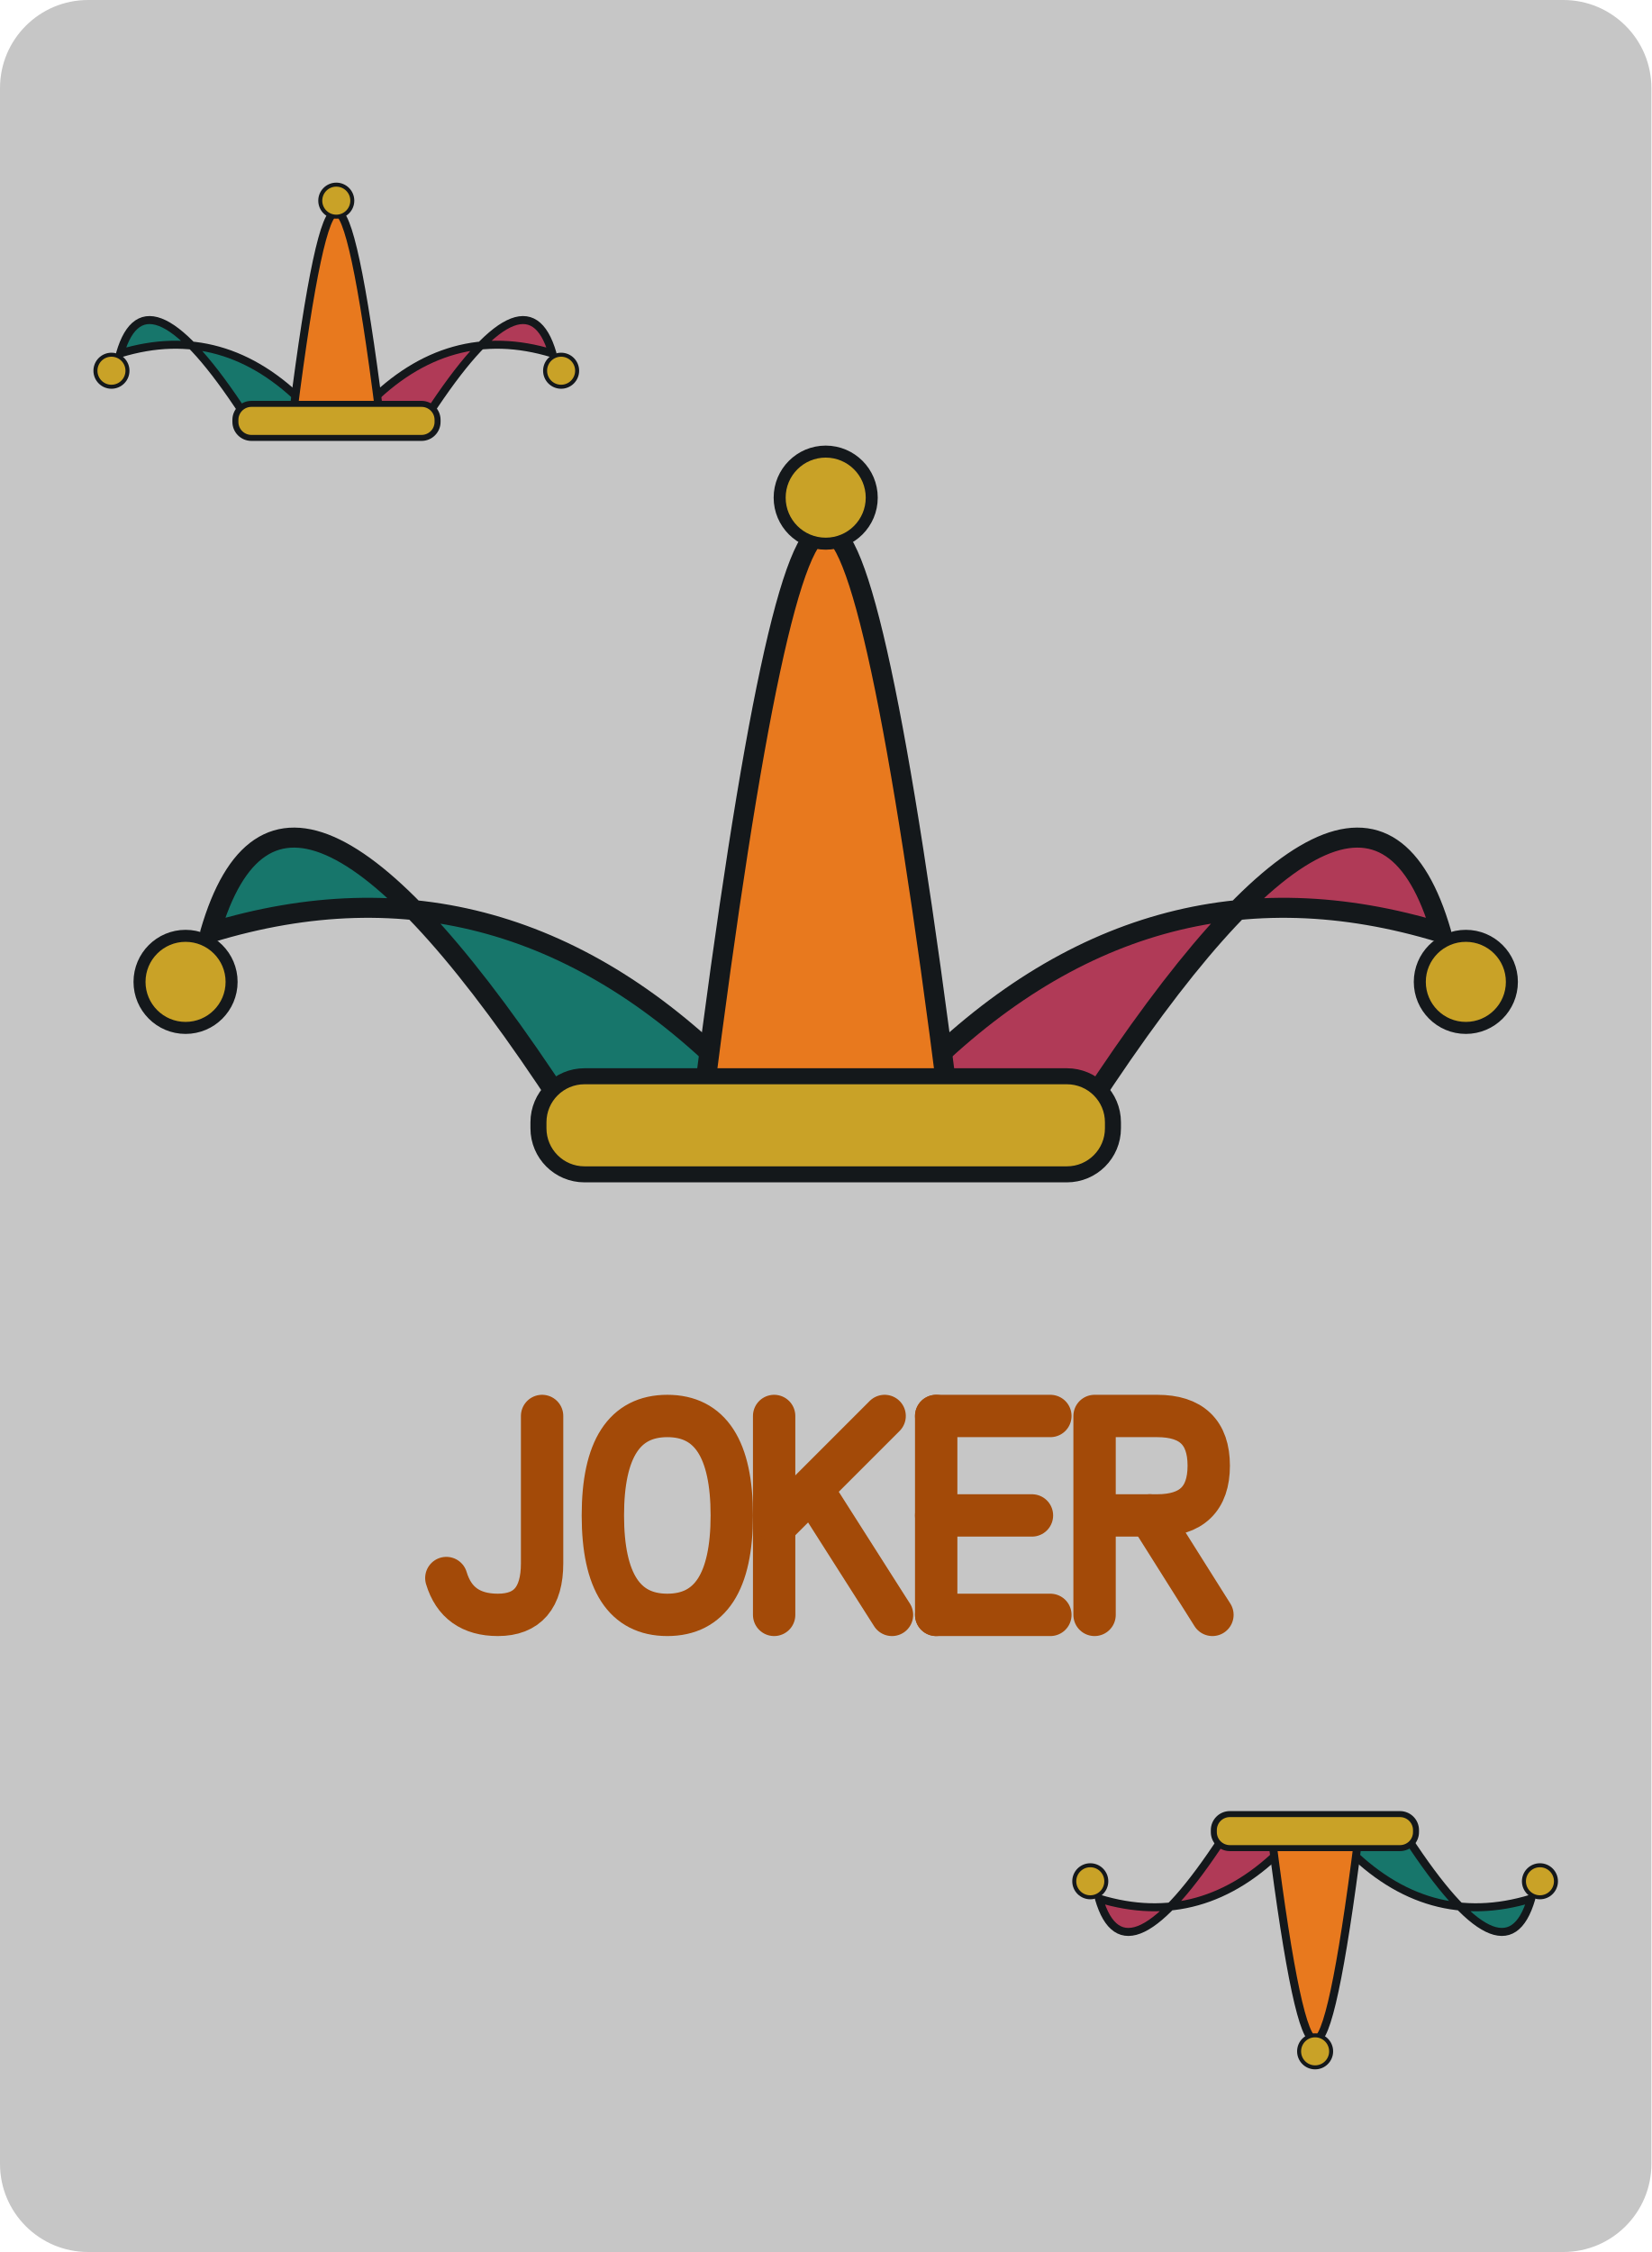
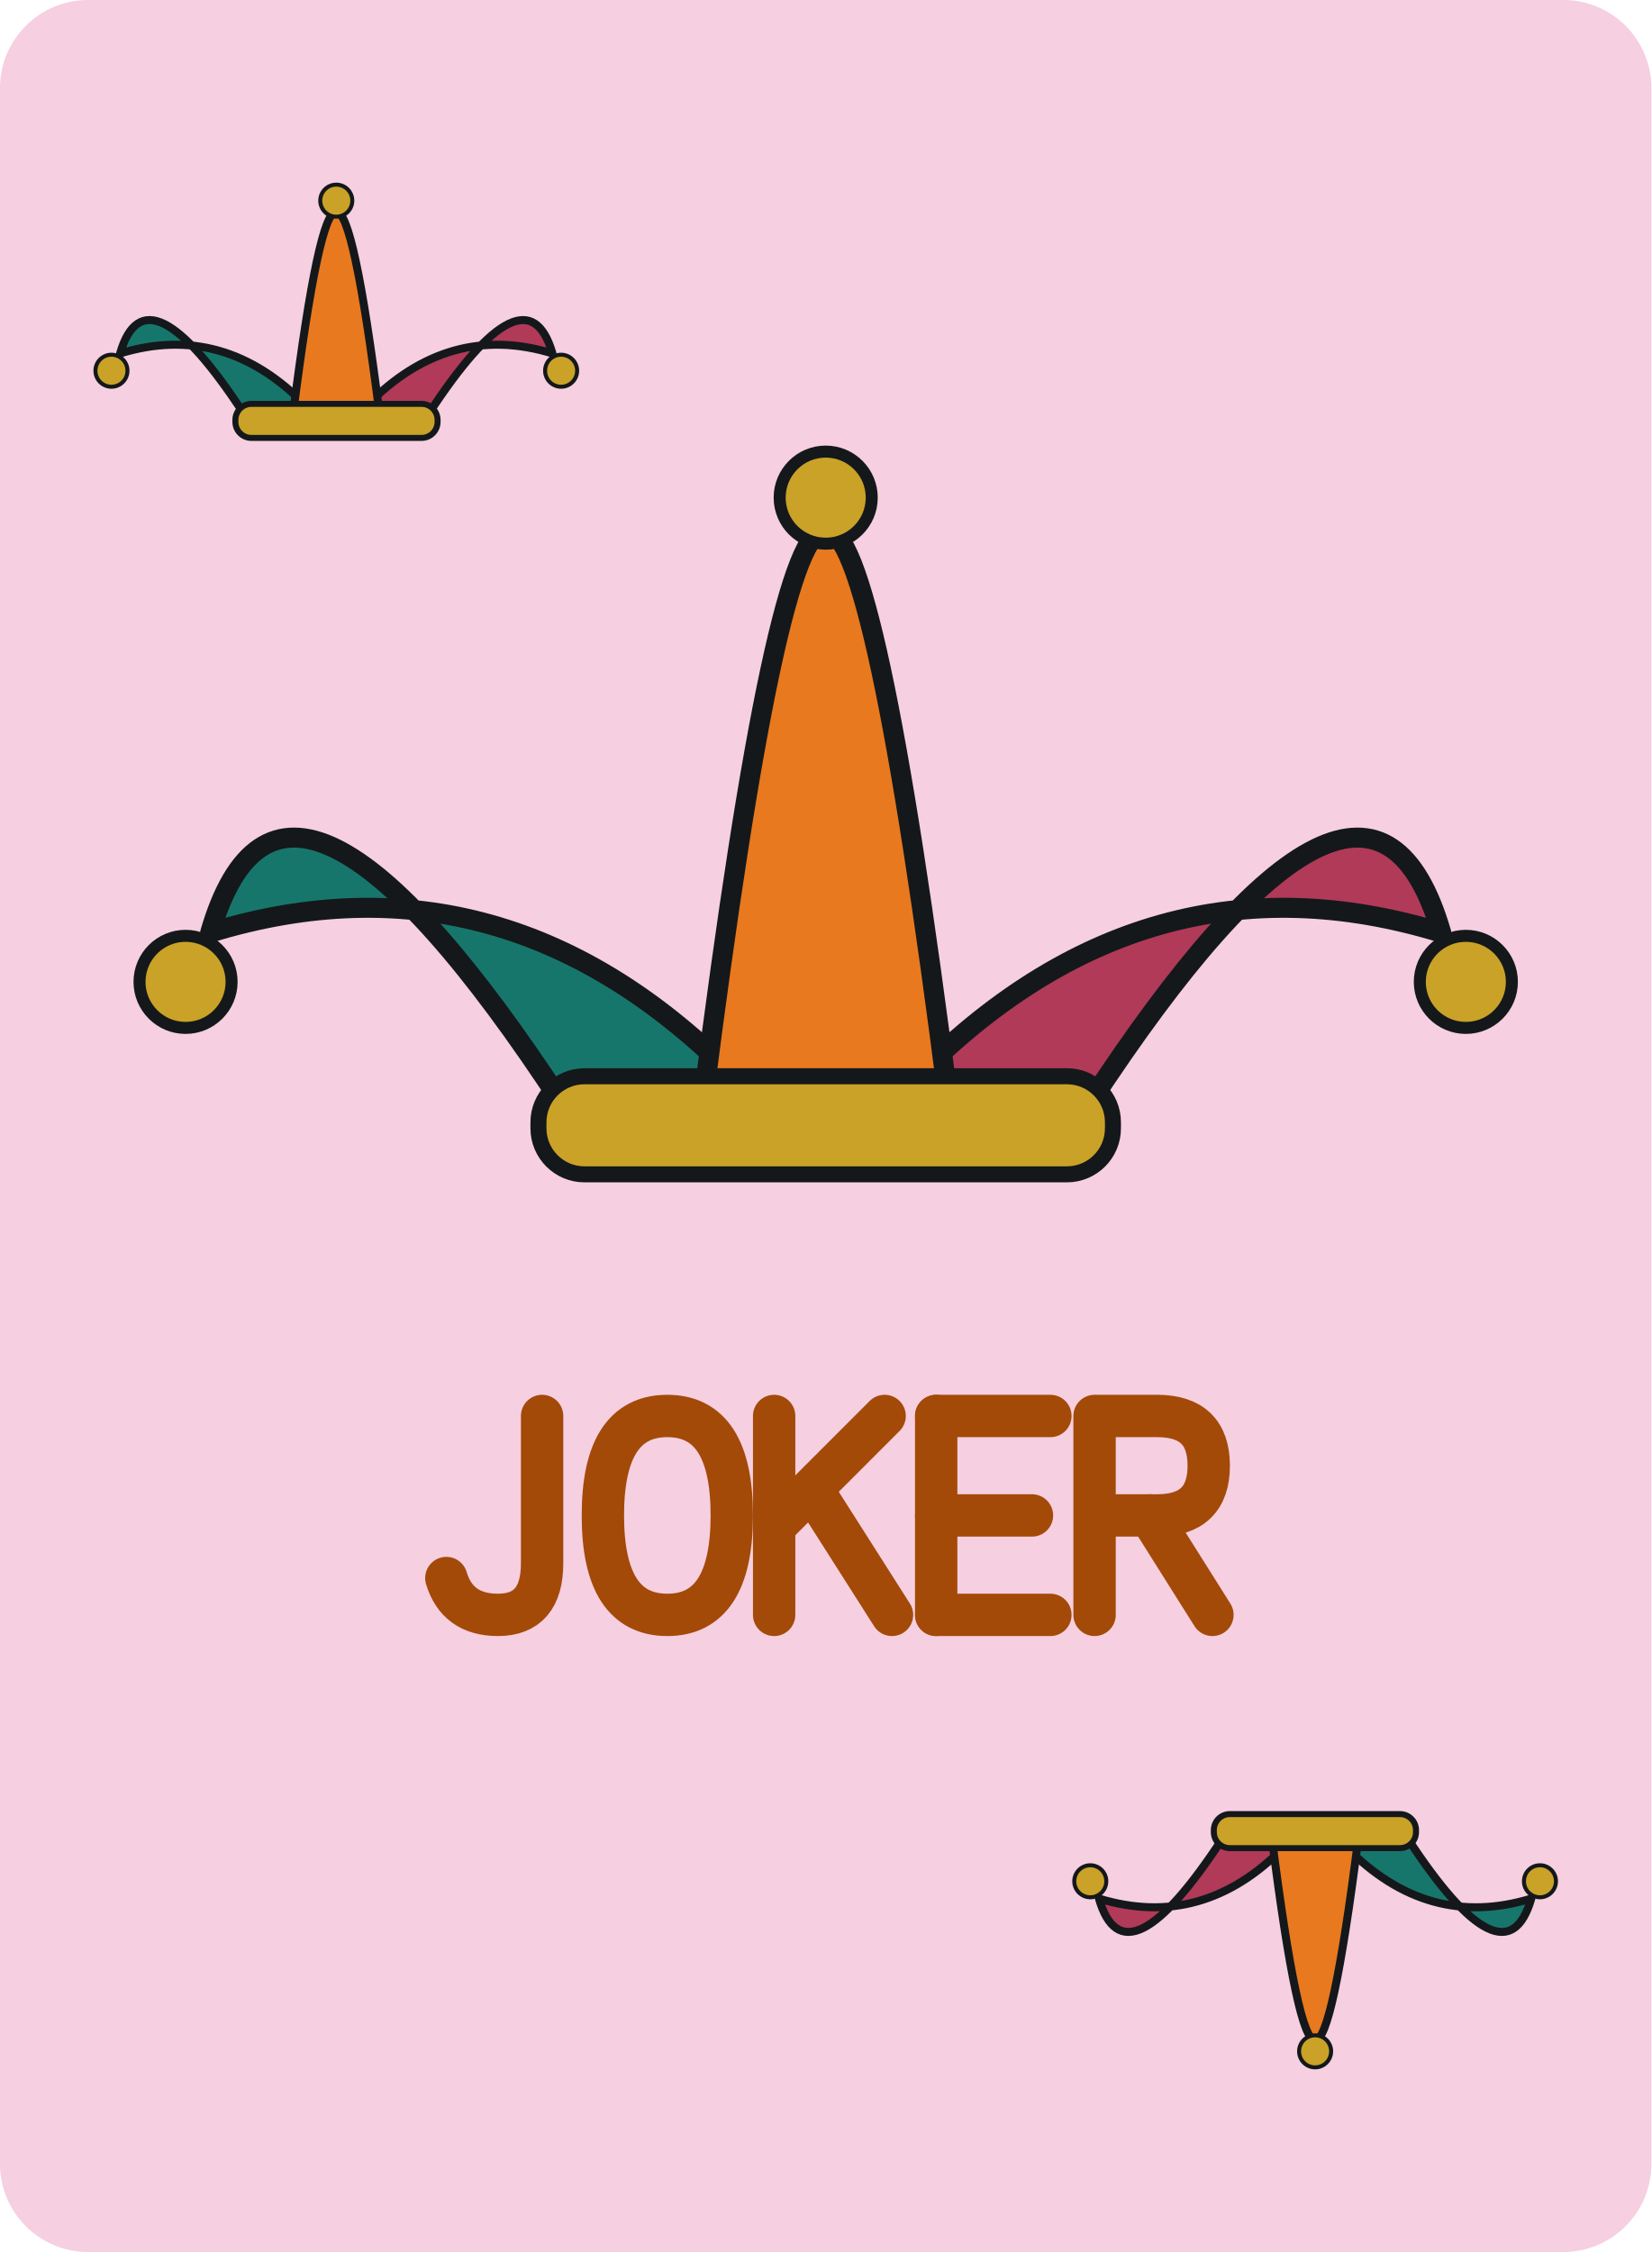
<svg xmlns="http://www.w3.org/2000/svg" viewBox="0 0 825 1125">
-   <rect width="825" height="1125" rx="44" fill="#C6C6C6" />
+   <rect width="825" height="1125" rx="44" fill="#F6CFE1" />
  <path d="M 121.92,206.8 Q 72.96,131.92 60.0,176.56 Q 111.84,160.72 152.64,202.48 Z" fill="#17766B" stroke="#14181B" stroke-width="4" stroke-linejoin="round" />
  <path d="M 214.08,206.8 Q 263.04,131.92 276.0,176.56 Q 224.16,160.72 183.36,202.48 Z" fill="#B03A57" stroke="#14181B" stroke-width="4" stroke-linejoin="round" />
  <path d="M 146.4,206.8 Q 159.36,104.56 168,106.0 Q 176.64,104.56 189.6,206.8 Z" fill="#E8791E" stroke="#14181B" stroke-width="4" stroke-linejoin="round" />
  <rect x="117.6" y="201.76" width="101" height="17" rx="8" fill="#C9A227" stroke="#14181B" stroke-width="3" />
  <circle cx="55.68" cy="185.2" r="8" fill="#C9A227" stroke="#14181B" stroke-width="2" />
  <circle cx="168.0" cy="100.24" r="8" fill="#C9A227" stroke="#14181B" stroke-width="2" />
  <circle cx="280.32" cy="185.2" r="8" fill="#C9A227" stroke="#14181B" stroke-width="2" />
  <g transform="rotate(180 412.5 562.5)">
    <path d="M 121.92,206.8 Q 72.96,131.92 60.0,176.56 Q 111.84,160.72 152.64,202.48 Z" fill="#17766B" stroke="#14181B" stroke-width="4" stroke-linejoin="round" />
    <path d="M 214.08,206.8 Q 263.04,131.92 276.0,176.56 Q 224.16,160.72 183.36,202.48 Z" fill="#B03A57" stroke="#14181B" stroke-width="4" stroke-linejoin="round" />
    <path d="M 146.4,206.8 Q 159.36,104.56 168,106.0 Q 176.64,104.56 189.6,206.8 Z" fill="#E8791E" stroke="#14181B" stroke-width="4" stroke-linejoin="round" />
    <rect x="117.6" y="201.76" width="101" height="17" rx="8" fill="#C9A227" stroke="#14181B" stroke-width="3" />
    <circle cx="55.68" cy="185.2" r="8" fill="#C9A227" stroke="#14181B" stroke-width="2" />
    <circle cx="168.0" cy="100.24" r="8" fill="#C9A227" stroke="#14181B" stroke-width="2" />
    <circle cx="280.32" cy="185.2" r="8" fill="#C9A227" stroke="#14181B" stroke-width="2" />
  </g>
  <path d="M 281.3,552.0 Q 141.9,338.8 105.0,465.9 Q 252.6,420.8 368.767,539.7 Z" fill="#17766B" stroke="#14181B" stroke-width="10" stroke-linejoin="round" />
  <path d="M 543.7,552.0 Q 683.1,338.8 720.0,465.9 Q 572.4,420.8 456.233,539.7 Z" fill="#B03A57" stroke="#14181B" stroke-width="10" stroke-linejoin="round" />
  <path d="M 351.0,552.0 Q 387.9,260.9 412.5,265.0 Q 437.1,260.9 474.0,552.0 Z" fill="#E8791E" stroke="#14181B" stroke-width="10" stroke-linejoin="round" />
  <rect x="269.0" y="537.65" width="287" height="49" rx="23" fill="#C9A227" stroke="#14181B" stroke-width="8" />
  <circle cx="92.7" cy="490.5" r="23" fill="#C9A227" stroke="#14181B" stroke-width="6" />
  <circle cx="412.5" cy="248.6" r="23" fill="#C9A227" stroke="#14181B" stroke-width="6" />
  <circle cx="732.3" cy="490.5" r="23" fill="#C9A227" stroke="#14181B" stroke-width="6" />
  <g transform="translate(208.26 700) scale(0.92)">
    <path d="M68 8 L68 88 Q68 116 44 116 Q22 116 16 96" fill="none" stroke="#A34A08" stroke-width="23" stroke-linecap="round" stroke-linejoin="round" />
  </g>
  <g transform="translate(287.38 700) scale(0.92)">
    <path d="M50 8 Q15 8 15 62 Q15 116 50 116 Q85 116 85 62 Q85 8 50 8" fill="none" stroke="#A34A08" stroke-width="23" stroke-linecap="round" stroke-linejoin="round" />
  </g>
  <g transform="translate(366.5 700) scale(0.92)">
    <path d="M22 8 L22 116" fill="none" stroke="#A34A08" stroke-width="23" stroke-linecap="round" stroke-linejoin="round" />
    <path d="M82 8 L24 66" fill="none" stroke="#A34A08" stroke-width="23" stroke-linecap="round" stroke-linejoin="round" />
    <path d="M44 50 L86 116" fill="none" stroke="#A34A08" stroke-width="23" stroke-linecap="round" stroke-linejoin="round" />
  </g>
  <g transform="translate(445.62 700) scale(0.92)">
    <path d="M24 8 L24 116" fill="none" stroke="#A34A08" stroke-width="23" stroke-linecap="round" stroke-linejoin="round" />
    <path d="M24 8 L86 8" fill="none" stroke="#A34A08" stroke-width="23" stroke-linecap="round" stroke-linejoin="round" />
    <path d="M24 62 L76 62" fill="none" stroke="#A34A08" stroke-width="23" stroke-linecap="round" stroke-linejoin="round" />
    <path d="M24 116 L86 116" fill="none" stroke="#A34A08" stroke-width="23" stroke-linecap="round" stroke-linejoin="round" />
  </g>
  <g transform="translate(524.74 700) scale(0.92)">
    <path d="M24 116 L24 8 L58 8 Q86 8 86 35 Q86 62 58 62 L24 62" fill="none" stroke="#A34A08" stroke-width="23" stroke-linecap="round" stroke-linejoin="round" />
    <path d="M54 62 L88 116" fill="none" stroke="#A34A08" stroke-width="23" stroke-linecap="round" stroke-linejoin="round" />
  </g>
</svg>
